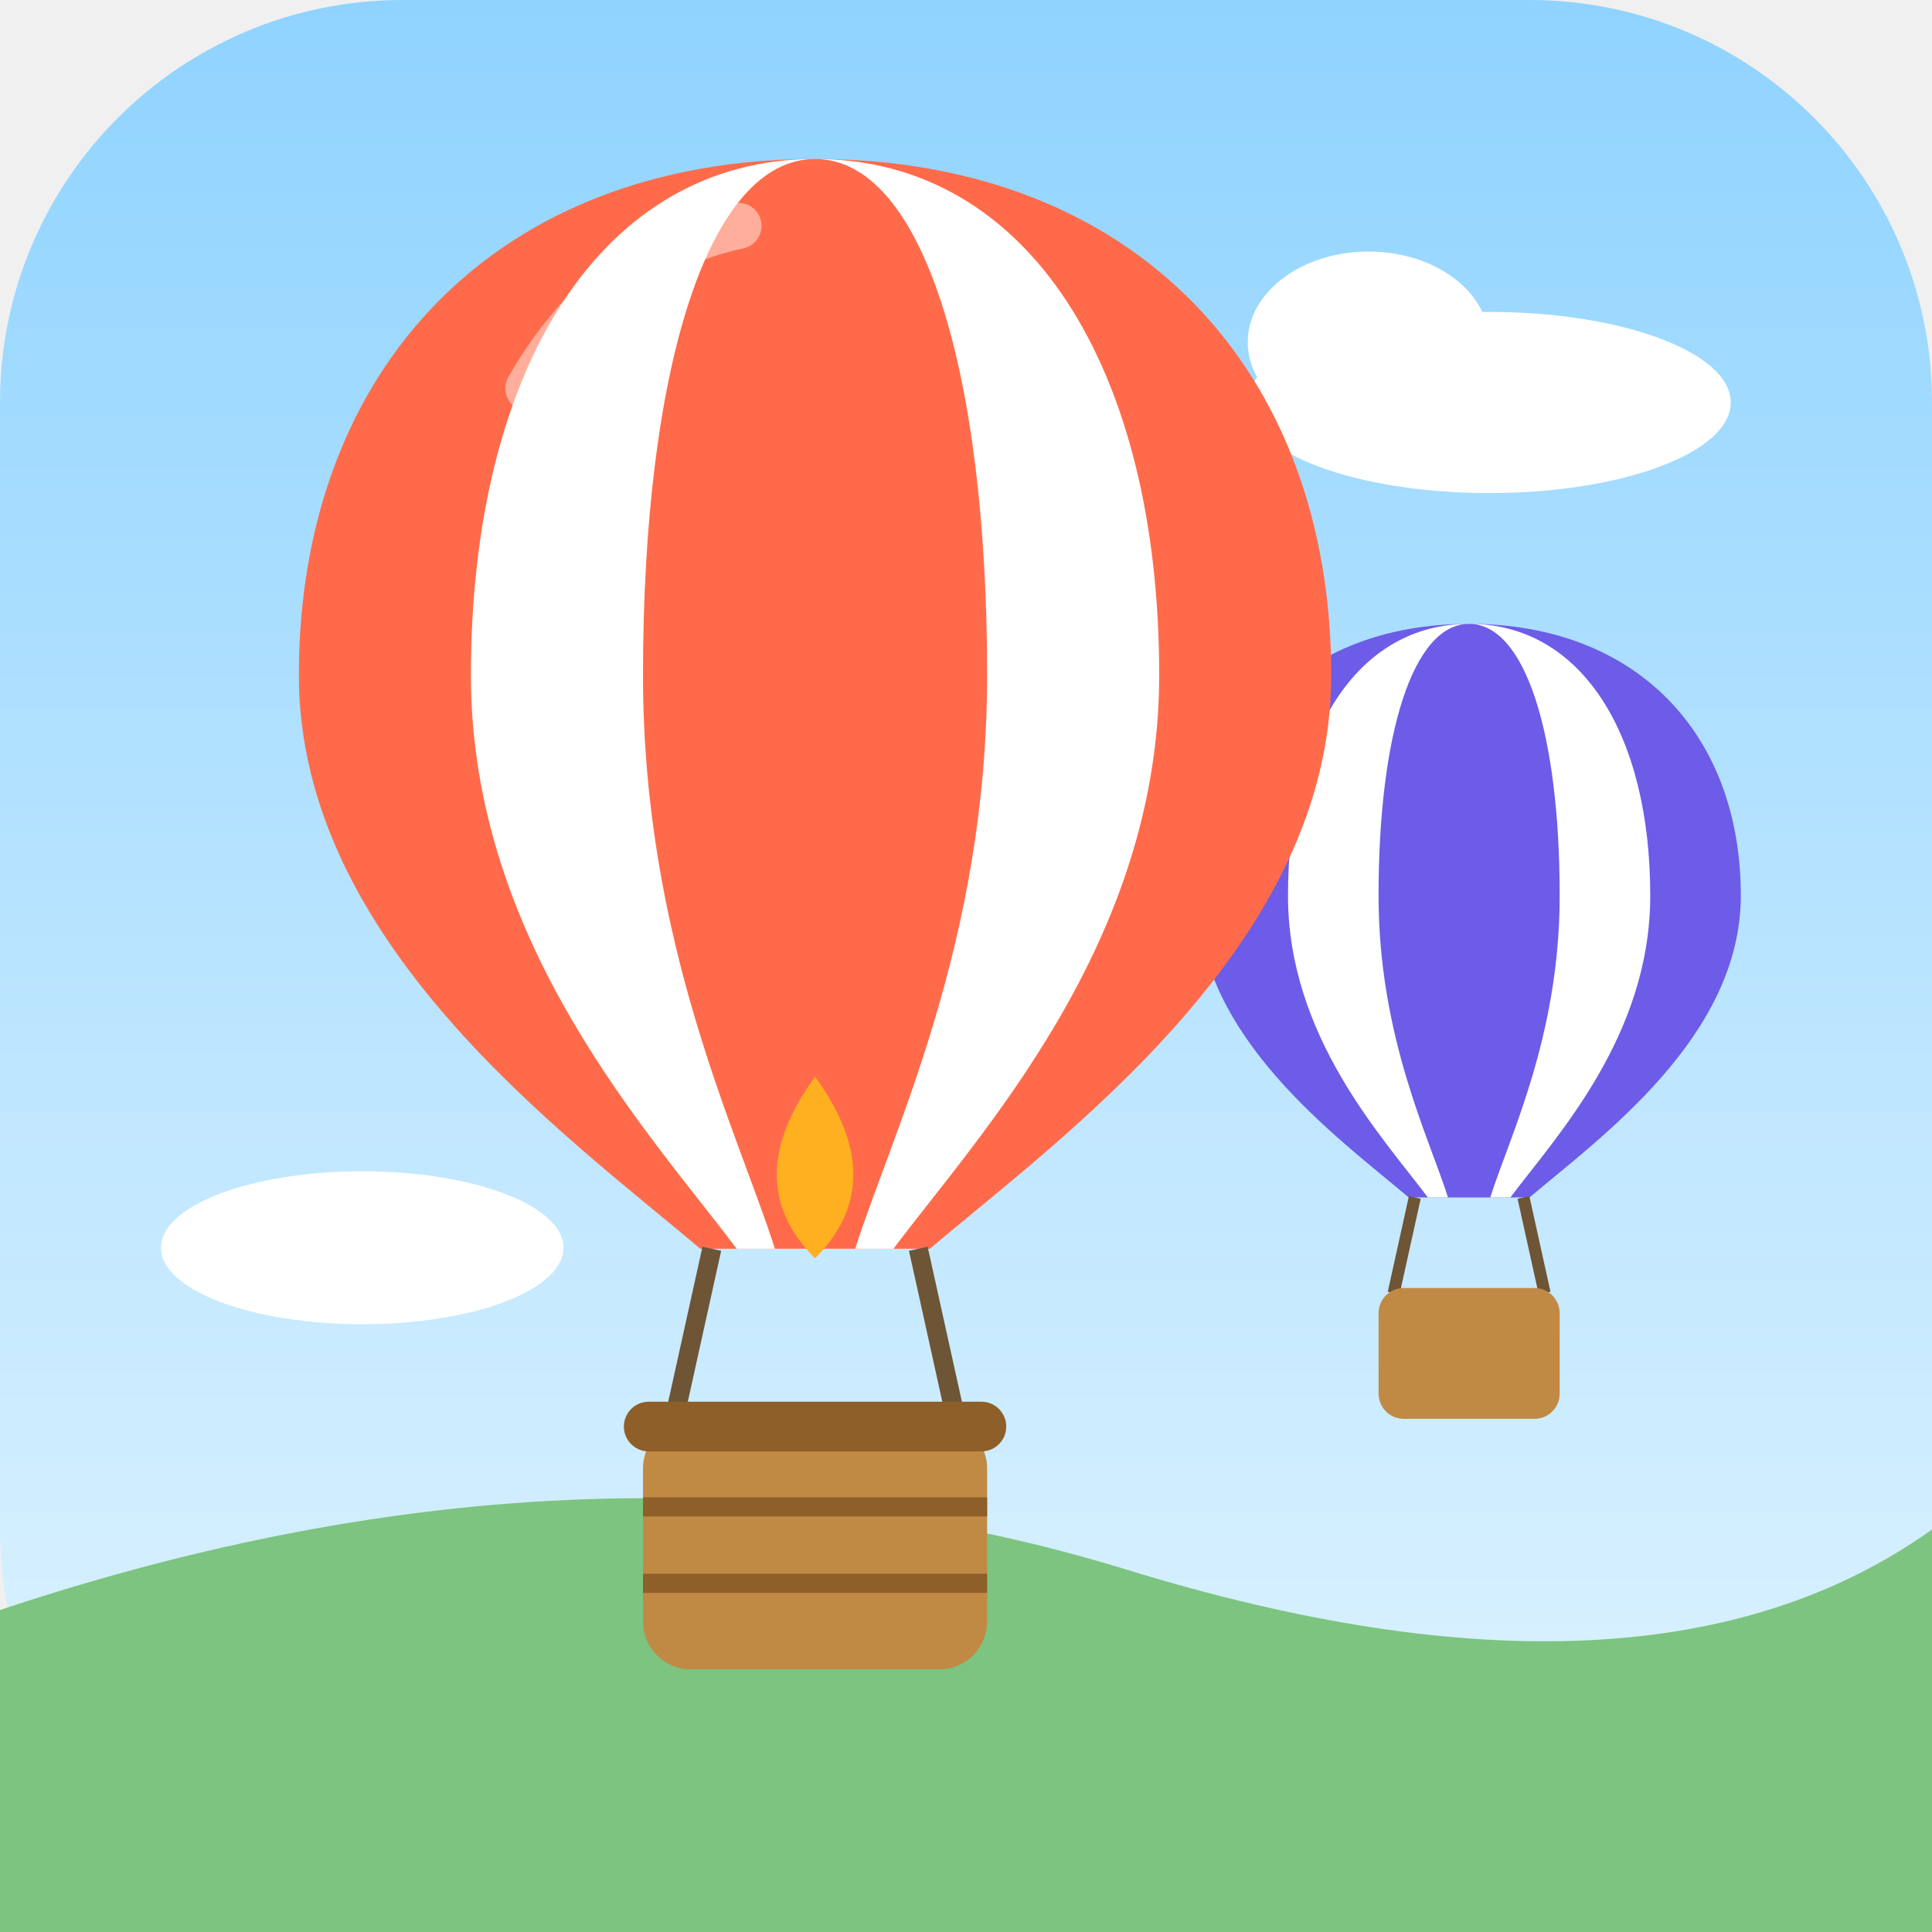
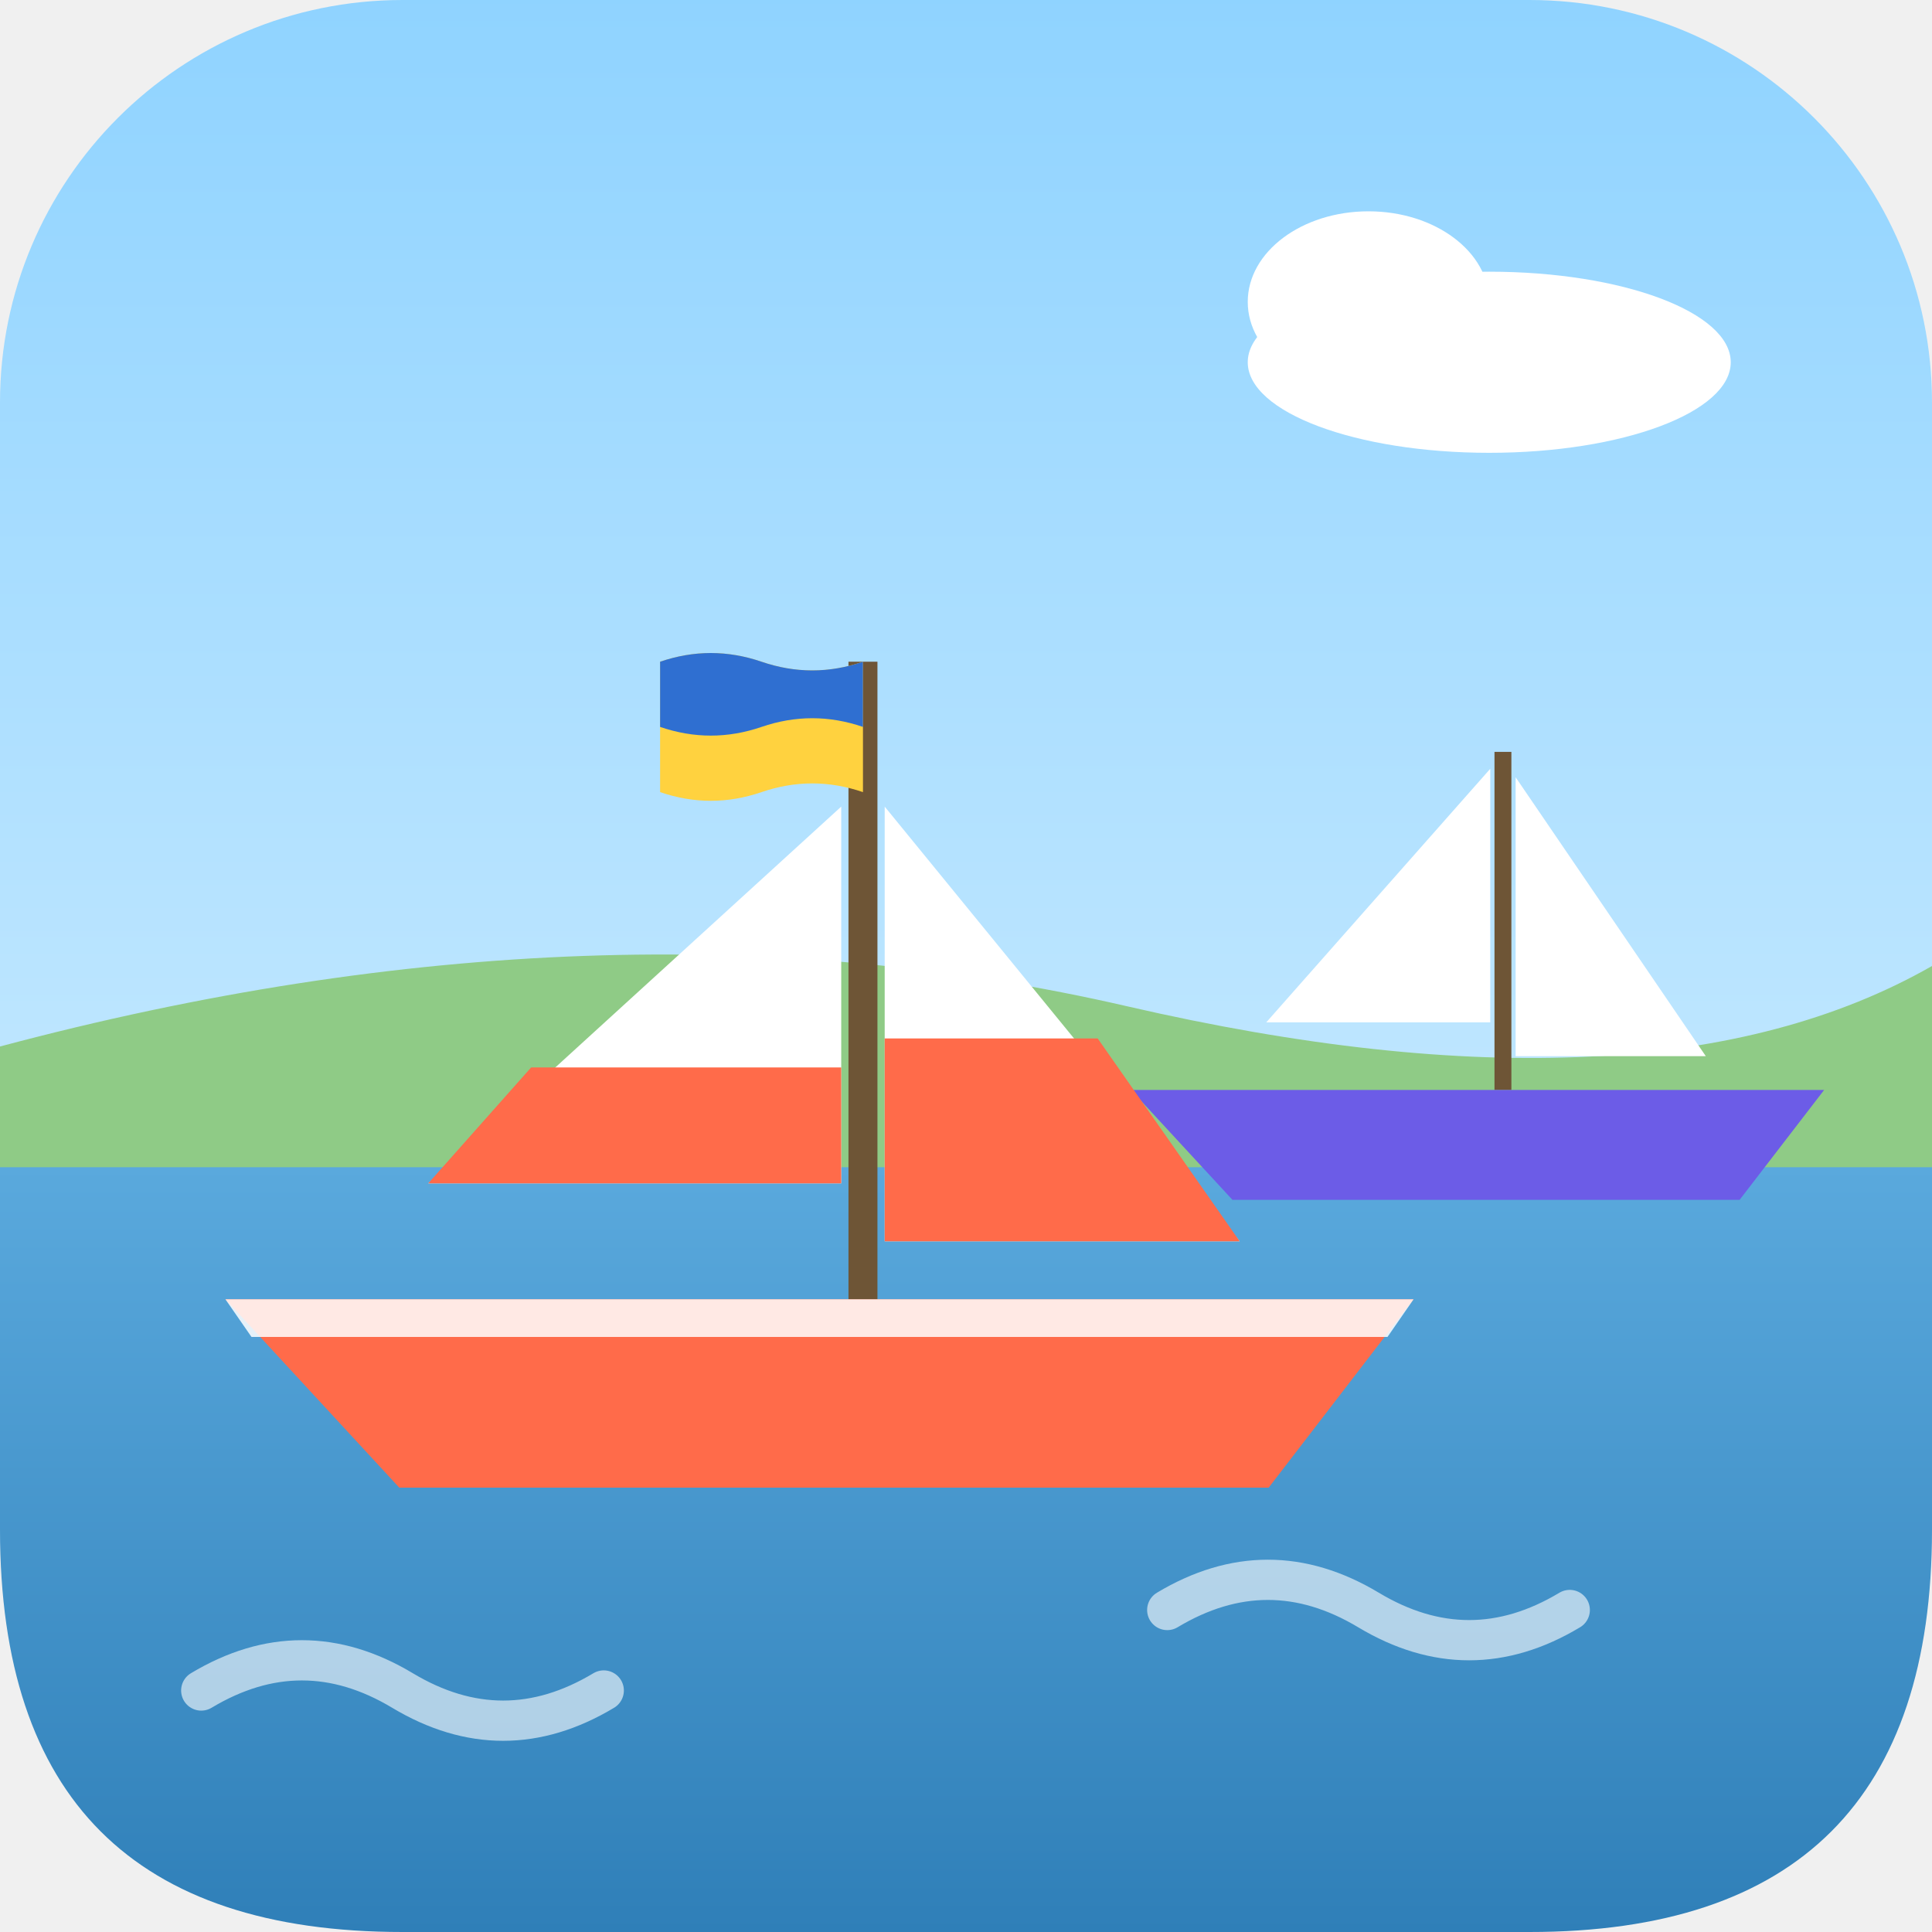
<svg xmlns="http://www.w3.org/2000/svg" viewBox="0 0 96 96">
  <defs>
    <linearGradient id="sky" x1="0" y1="0" x2="0" y2="1">
      <stop offset="0" stop-color="#8FD3FF" />
      <stop offset="1" stop-color="#E3F5FF" />
    </linearGradient>
+     <linearGradient id="water" x1="0" y1="0" x2="0" y2="1">
+       <stop offset="0" stop-color="#5AA9DD" />
+       <stop offset="1" stop-color="#2F7FB8" />
+     </linearGradient>
  </defs>
  <rect width="96" height="96" rx="20" fill="url(#sky)" />
  <g fill="#fff">
-     <ellipse cx="74" cy="20" rx="12" ry="4.5" />
-     <ellipse cx="68" cy="17" rx="6" ry="4.5" />
-     <ellipse cx="18" cy="62" rx="10" ry="3.8" />
+     <ellipse cx="74" cy="18" rx="12" ry="4.5" />
+     <ellipse cx="68" cy="15" rx="6" ry="4.5" />
  </g>
-   <path d="M0 80 Q30 70 56 78 T96 76 V76 96 H0 Z" fill="#7CC47F" />
-   <g transform="translate(58 30) scale(.5)">
-     <path d="M30 2 C46.7 2 57 13 57 29 C57 43 43.1 53 36 59 H24 C16.9 53 3 43 3 29 C3 13 13.3 2 30 2 Z" fill="#6C5CE7" />
-     <path d="M30 2 C41.2 2 48 13 48 29 C48 43 38.6 53 34.1 59 H25.9 C21.4 53 12 43 12 29 C12 13 18.8 2 30 2 Z" fill="#fff" />
-     <path d="M30 2 C35.6 2 39 13 39 29 C39 43 34 53 32.1 59 H27.9 C26 53 21 43 21 29 C21 13 24.4 2 30 2 Z" fill="#6C5CE7" />
-     <path d="M24.6 59 L22.5 68.5 M35.4 59 L37.5 68.5" stroke="#6E5536" stroke-width="1.2" />
-     <rect x="21" y="68" width="18" height="13" rx="2.5" fill="#C08A45" />
+   <path d="M0 52 Q30 44 56 50 T96 48 V60 H0 Z" fill="#8FCB86" />
+   <path d="M0 58 H96 V76 Q96 96 76 96 H20 Q0 96 0 76 Z" fill="url(#water)" />
+   <g transform="translate(52 34) scale(.42)">
+     <path d="M54 48 V8" stroke="#6E5536" stroke-width="2" />
+     <path d="M52.5 10 L52.5 40 L26 40 Z" fill="#fff" />
+     <path d="M55.5 11 L55.5 44 L78 44 Z" fill="#fff" />
+     <path d="M10 48 H92 L82 61 H22 Z" fill="#6C5CE7" />
  </g>
-   <g transform="translate(12 6) scale(.95)">
-     <path d="M30 2 C46.7 2 57 13 57 29 C57 43 43.1 53 36 59 H24 C16.9 53 3 43 3 29 C3 13 13.3 2 30 2 Z" fill="#FF6B4A" />
-     <path d="M30 2 C41.2 2 48 13 48 29 C48 43 38.6 53 34.1 59 H25.9 C21.4 53 12 43 12 29 C12 13 18.8 2 30 2 Z" fill="#fff" />
-     <path d="M30 2 C35.6 2 39 13 39 29 C39 43 34 53 32.1 59 H27.9 C26 53 21 43 21 29 C21 13 24.4 2 30 2 Z" fill="#FF6B4A" />
-     <path d="M15 14 Q19 7 26 5.5" stroke="#fff" stroke-width="2.4" stroke-linecap="round" fill="none" opacity=".45" />
-     <path d="M30 50 Q34 55.5 30 59.5 Q26 55.5 30 50 Z" fill="#FFB020" />
-     <path d="M24.6 59 L22.5 68.5 M35.4 59 L37.5 68.5" stroke="#6E5536" stroke-width="1" />
-     <rect x="21" y="68" width="18" height="13" rx="2.5" fill="#C08A45" />
-     <path d="M21 72.5 H39 M21 76.5 H39" stroke="#8E5F28" stroke-width="1" />
-     <rect x="20" y="67" width="20" height="2.6" rx="1.3" fill="#8E5F28" />
+   <g transform="translate(4 30) scale(.72)">
+     <path d="M54 49 V4" stroke="#6E5536" stroke-width="2" />
+     <path d="M40 4 Q43.5 2.8 47 4 T54 4 V13 Q50.5 11.8 47 13 T40 13 Z" fill="#FFD23F" />
+     <path d="M40 4 Q43.5 2.8 47 4 T54 4 V8.5 Q50.5 7.3 47 8.5 T40 8.5 Z" fill="#2F6FD1" />
+     <path d="M52.5 14 L52.5 40 L24 40 Z" fill="#fff" />
+     <path d="M52.5 32 L31.1 32 L24 40 L52.5 40 Z" fill="#FF6B4A" />
+     <path d="M55.5 14 L55.5 44 L80 44 Z" fill="#fff" />
+     <path d="M55.5 30 L70.2 30 L80 44 L55.5 44 Z" fill="#FF6B4A" />
+     <path d="M10 48 H92 L82 61 H22 Z" fill="#FF6B4A" />
+     <path d="M10 48 H92 L90.2 50.6 H11.8 Z" fill="#fff" opacity=".85" />
+   </g>
+   <g fill="none" stroke="#fff" stroke-linecap="round" stroke-width="2" opacity=".6">
+     <path d="M10 84 q5 -3 10 0 t10 0" />
+     <path d="M58 80 q5 -3 10 0 t10 0" />
  </g>
</svg>
